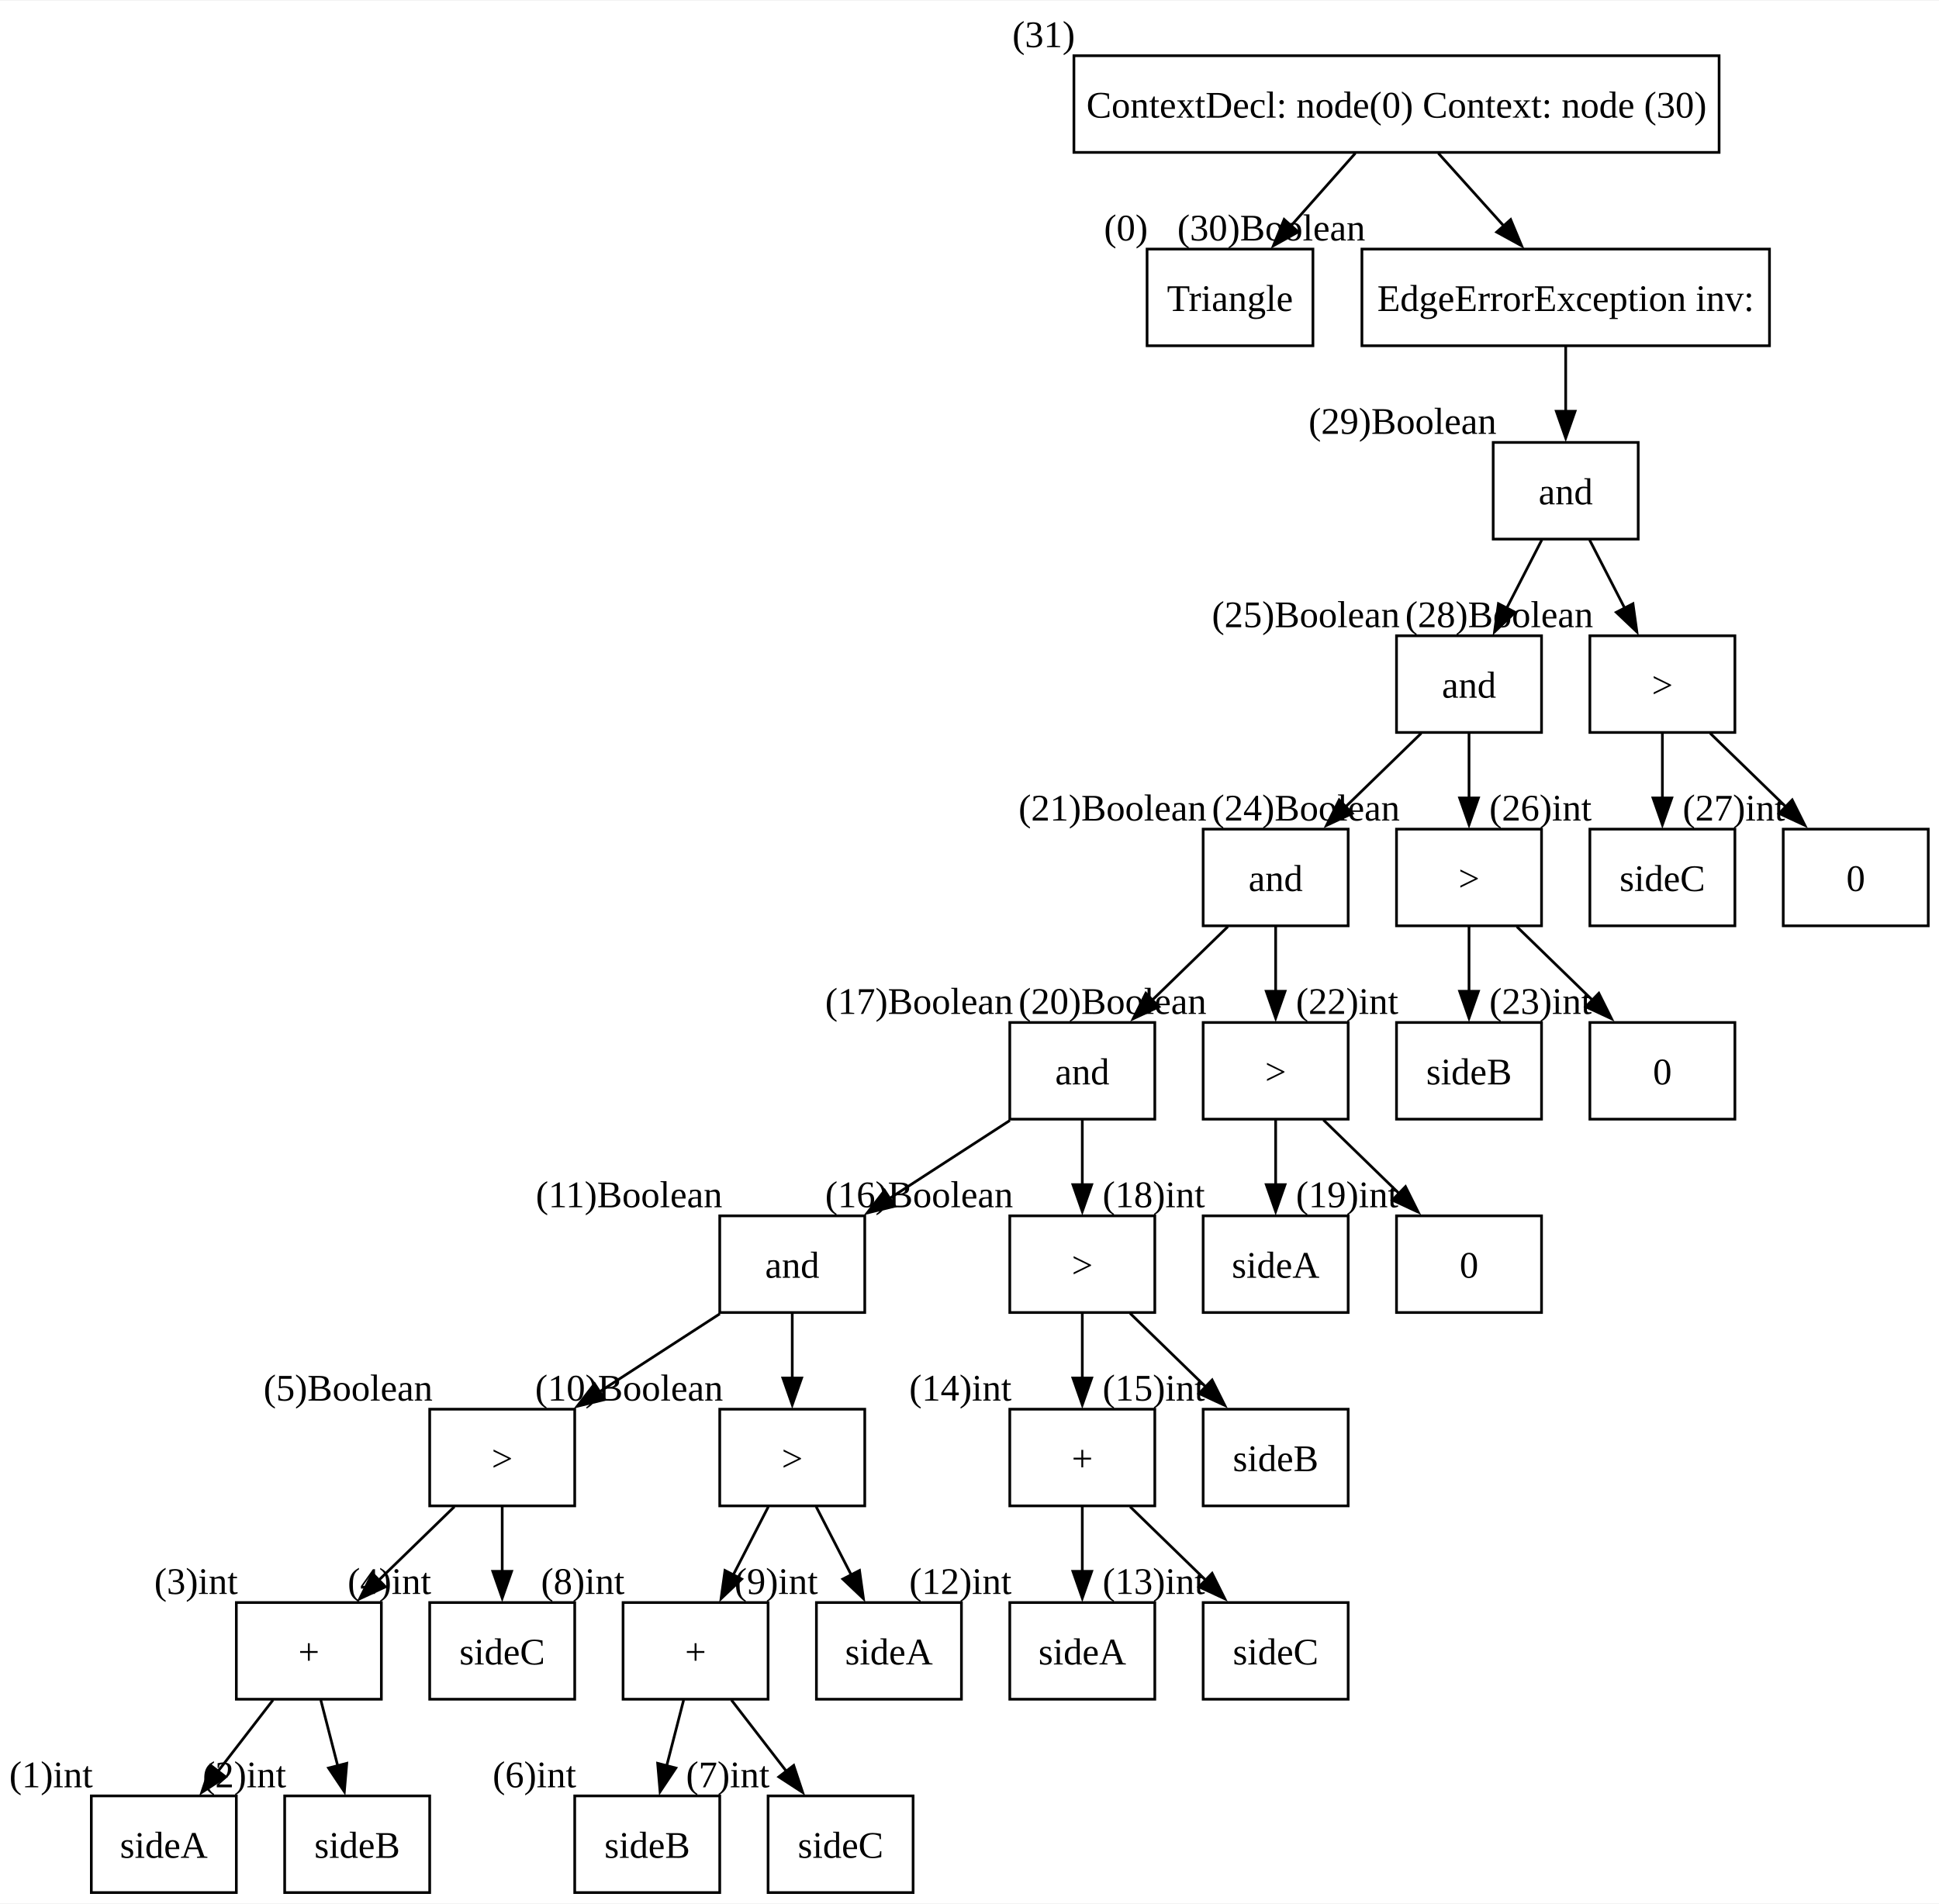
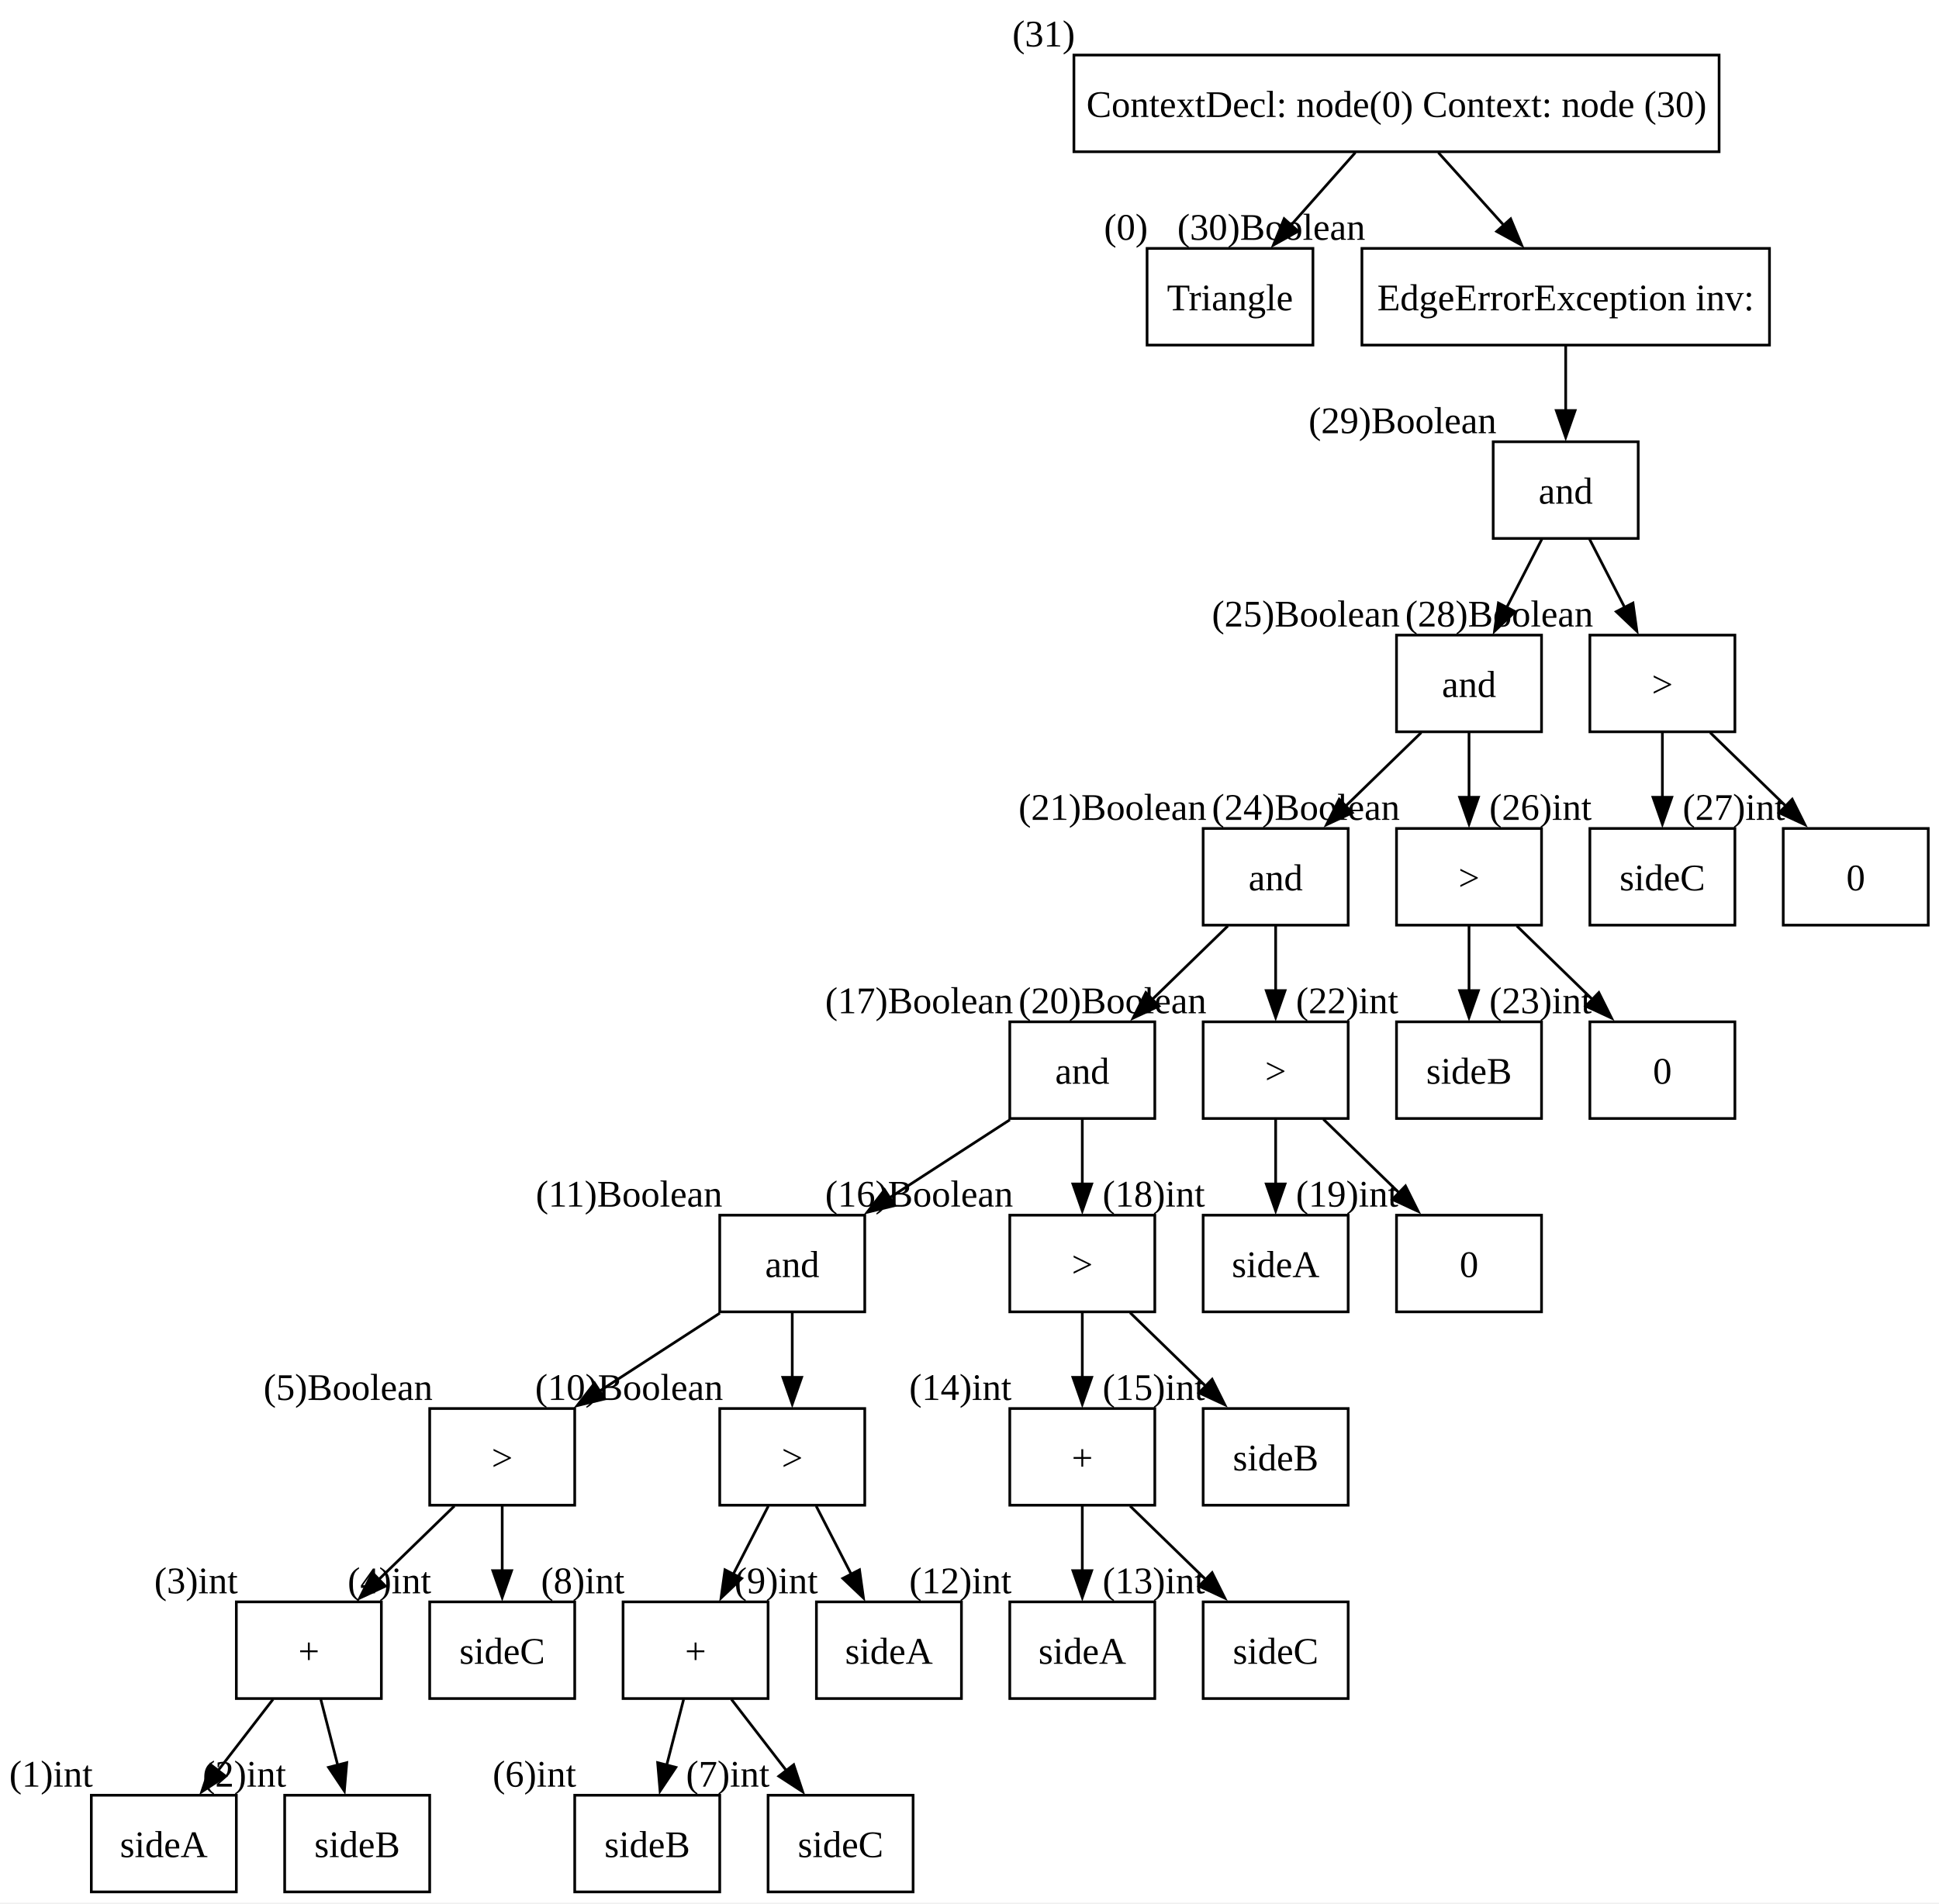
- <svg xmlns="http://www.w3.org/2000/svg" width="722pt" height="709pt" viewBox="0.00 0.00 722.00 708.50">
+ <svg xmlns="http://www.w3.org/2000/svg" width="722pt" height="709pt" viewBox="0.00 0.00 722.00 709.00">
  <g id="graph0" class="graph" transform="scale(1 1) rotate(0) translate(4 704.5)">
    <polygon fill="white" stroke="none" points="-4,4 -4,-704.5 718,-704.5 718,4 -4,4" />
    <g id="node1" class="node">
      <polygon fill="none" stroke="black" points="636.12,-684 395.88,-684 395.88,-648 636.12,-648 636.12,-684" />
-       <text text-anchor="middle" x="516" y="-660.95" font-family="Times New Roman,serif" font-size="14.00">ContextDecl: node(0) Context: node (30)</text>
-       <text text-anchor="middle" x="384.62" y="-687.2" font-family="Times New Roman,serif" font-size="14.00">(31)</text>
+       <text xml:space="preserve" text-anchor="middle" x="516" y="-660.95" font-family="Times New Roman,serif" font-size="14.00">ContextDecl: node(0) Context: node (30)</text>
+       <text xml:space="preserve" text-anchor="middle" x="384.62" y="-687.2" font-family="Times New Roman,serif" font-size="14.00">(31)</text>
    </g>
    <g id="node2" class="node">
      <polygon fill="none" stroke="black" points="484.88,-612 423.12,-612 423.12,-576 484.88,-576 484.88,-612" />
-       <text text-anchor="middle" x="454" y="-588.95" font-family="Times New Roman,serif" font-size="14.00">Triangle</text>
-       <text text-anchor="middle" x="415.25" y="-615.2" font-family="Times New Roman,serif" font-size="14.00">(0)</text>
+       <text xml:space="preserve" text-anchor="middle" x="454" y="-588.95" font-family="Times New Roman,serif" font-size="14.00">Triangle</text>
+       <text xml:space="preserve" text-anchor="middle" x="415.25" y="-615.2" font-family="Times New Roman,serif" font-size="14.00">(0)</text>
    </g>
    <g id="edge1" class="edge">
      <path fill="none" stroke="black" d="M500.67,-647.7C493.47,-639.56 484.72,-629.69 476.76,-620.7" />
      <polygon fill="black" stroke="black" points="479.4,-618.4 470.15,-613.24 474.16,-623.04 479.4,-618.4" />
    </g>
    <g id="node3" class="node">
      <polygon fill="none" stroke="black" points="654.88,-612 503.12,-612 503.12,-576 654.88,-576 654.88,-612" />
-       <text text-anchor="middle" x="579" y="-588.95" font-family="Times New Roman,serif" font-size="14.00">EdgeErrorException inv:</text>
-       <text text-anchor="middle" x="469.38" y="-615.2" font-family="Times New Roman,serif" font-size="14.00">(30)Boolean</text>
+       <text xml:space="preserve" text-anchor="middle" x="579" y="-588.95" font-family="Times New Roman,serif" font-size="14.00">EdgeErrorException inv:</text>
+       <text xml:space="preserve" text-anchor="middle" x="469.38" y="-615.2" font-family="Times New Roman,serif" font-size="14.00">(30)Boolean</text>
    </g>
    <g id="edge2" class="edge">
      <path fill="none" stroke="black" d="M531.57,-647.7C538.97,-639.47 547.97,-629.48 556.12,-620.42" />
      <polygon fill="black" stroke="black" points="558.51,-623 562.59,-613.23 553.3,-618.32 558.51,-623" />
    </g>
    <g id="node4" class="node">
      <polygon fill="none" stroke="black" points="606,-540 552,-540 552,-504 606,-504 606,-540" />
-       <text text-anchor="middle" x="579" y="-516.95" font-family="Times New Roman,serif" font-size="14.00">and</text>
-       <text text-anchor="middle" x="518.25" y="-543.2" font-family="Times New Roman,serif" font-size="14.00">(29)Boolean</text>
+       <text xml:space="preserve" text-anchor="middle" x="579" y="-516.95" font-family="Times New Roman,serif" font-size="14.00">and</text>
+       <text xml:space="preserve" text-anchor="middle" x="518.25" y="-543.2" font-family="Times New Roman,serif" font-size="14.00">(29)Boolean</text>
    </g>
    <g id="edge3" class="edge">
      <path fill="none" stroke="black" d="M579,-575.7C579,-568.41 579,-559.73 579,-551.54" />
      <polygon fill="black" stroke="black" points="582.5,-551.62 579,-541.62 575.5,-551.62 582.5,-551.62" />
    </g>
    <g id="node5" class="node">
      <polygon fill="none" stroke="black" points="570,-468 516,-468 516,-432 570,-432 570,-468" />
-       <text text-anchor="middle" x="543" y="-444.95" font-family="Times New Roman,serif" font-size="14.00">and</text>
-       <text text-anchor="middle" x="482.25" y="-471.2" font-family="Times New Roman,serif" font-size="14.00">(25)Boolean</text>
+       <text xml:space="preserve" text-anchor="middle" x="543" y="-444.95" font-family="Times New Roman,serif" font-size="14.00">and</text>
+       <text xml:space="preserve" text-anchor="middle" x="482.25" y="-471.2" font-family="Times New Roman,serif" font-size="14.00">(25)Boolean</text>
    </g>
    <g id="edge4" class="edge">
      <path fill="none" stroke="black" d="M570.1,-503.7C566.13,-495.98 561.37,-486.71 556.94,-478.11" />
      <polygon fill="black" stroke="black" points="560.17,-476.74 552.49,-469.45 553.95,-479.94 560.17,-476.74" />
    </g>
    <g id="node6" class="node">
      <polygon fill="none" stroke="black" points="642,-468 588,-468 588,-432 642,-432 642,-468" />
-       <text text-anchor="middle" x="615" y="-444.95" font-family="Times New Roman,serif" font-size="14.00">&gt;</text>
-       <text text-anchor="middle" x="554.25" y="-471.2" font-family="Times New Roman,serif" font-size="14.00">(28)Boolean</text>
+       <text xml:space="preserve" text-anchor="middle" x="615" y="-444.95" font-family="Times New Roman,serif" font-size="14.00">&gt;</text>
+       <text xml:space="preserve" text-anchor="middle" x="554.25" y="-471.2" font-family="Times New Roman,serif" font-size="14.00">(28)Boolean</text>
    </g>
    <g id="edge5" class="edge">
      <path fill="none" stroke="black" d="M587.9,-503.7C591.87,-495.98 596.63,-486.71 601.06,-478.11" />
      <polygon fill="black" stroke="black" points="604.05,-479.94 605.51,-469.45 597.83,-476.74 604.05,-479.94" />
    </g>
    <g id="node7" class="node">
      <polygon fill="none" stroke="black" points="498,-396 444,-396 444,-360 498,-360 498,-396" />
-       <text text-anchor="middle" x="471" y="-372.95" font-family="Times New Roman,serif" font-size="14.00">and</text>
-       <text text-anchor="middle" x="410.25" y="-399.2" font-family="Times New Roman,serif" font-size="14.00">(21)Boolean</text>
+       <text xml:space="preserve" text-anchor="middle" x="471" y="-372.95" font-family="Times New Roman,serif" font-size="14.00">and</text>
+       <text xml:space="preserve" text-anchor="middle" x="410.25" y="-399.2" font-family="Times New Roman,serif" font-size="14.00">(21)Boolean</text>
    </g>
    <g id="edge6" class="edge">
      <path fill="none" stroke="black" d="M525.2,-431.7C516.72,-423.45 506.41,-413.43 497.07,-404.35" />
      <polygon fill="black" stroke="black" points="499.54,-401.86 489.93,-397.4 494.66,-406.88 499.54,-401.86" />
    </g>
    <g id="node8" class="node">
      <polygon fill="none" stroke="black" points="570,-396 516,-396 516,-360 570,-360 570,-396" />
-       <text text-anchor="middle" x="543" y="-372.95" font-family="Times New Roman,serif" font-size="14.00">&gt;</text>
-       <text text-anchor="middle" x="482.25" y="-399.2" font-family="Times New Roman,serif" font-size="14.00">(24)Boolean</text>
+       <text xml:space="preserve" text-anchor="middle" x="543" y="-372.95" font-family="Times New Roman,serif" font-size="14.00">&gt;</text>
+       <text xml:space="preserve" text-anchor="middle" x="482.25" y="-399.2" font-family="Times New Roman,serif" font-size="14.00">(24)Boolean</text>
    </g>
    <g id="edge7" class="edge">
      <path fill="none" stroke="black" d="M543,-431.7C543,-424.41 543,-415.73 543,-407.54" />
      <polygon fill="black" stroke="black" points="546.5,-407.62 543,-397.62 539.5,-407.62 546.5,-407.62" />
    </g>
    <g id="node9" class="node">
      <polygon fill="none" stroke="black" points="642,-396 588,-396 588,-360 642,-360 642,-396" />
-       <text text-anchor="middle" x="615" y="-372.95" font-family="Times New Roman,serif" font-size="14.00">sideC</text>
-       <text text-anchor="middle" x="569.62" y="-399.2" font-family="Times New Roman,serif" font-size="14.00">(26)int</text>
+       <text xml:space="preserve" text-anchor="middle" x="615" y="-372.95" font-family="Times New Roman,serif" font-size="14.00">sideC</text>
+       <text xml:space="preserve" text-anchor="middle" x="569.62" y="-399.2" font-family="Times New Roman,serif" font-size="14.00">(26)int</text>
    </g>
    <g id="edge8" class="edge">
      <path fill="none" stroke="black" d="M615,-431.7C615,-424.41 615,-415.73 615,-407.54" />
      <polygon fill="black" stroke="black" points="618.5,-407.62 615,-397.62 611.5,-407.62 618.5,-407.62" />
    </g>
    <g id="node10" class="node">
      <polygon fill="none" stroke="black" points="714,-396 660,-396 660,-360 714,-360 714,-396" />
-       <text text-anchor="middle" x="687" y="-372.95" font-family="Times New Roman,serif" font-size="14.00">0</text>
-       <text text-anchor="middle" x="641.62" y="-399.2" font-family="Times New Roman,serif" font-size="14.00">(27)int</text>
+       <text xml:space="preserve" text-anchor="middle" x="687" y="-372.95" font-family="Times New Roman,serif" font-size="14.00">0</text>
+       <text xml:space="preserve" text-anchor="middle" x="641.62" y="-399.2" font-family="Times New Roman,serif" font-size="14.00">(27)int</text>
    </g>
    <g id="edge9" class="edge">
      <path fill="none" stroke="black" d="M632.8,-431.7C641.28,-423.45 651.59,-413.43 660.93,-404.35" />
      <polygon fill="black" stroke="black" points="663.34,-406.88 668.07,-397.4 658.46,-401.86 663.34,-406.88" />
    </g>
    <g id="node11" class="node">
      <polygon fill="none" stroke="black" points="426,-324 372,-324 372,-288 426,-288 426,-324" />
-       <text text-anchor="middle" x="399" y="-300.95" font-family="Times New Roman,serif" font-size="14.00">and</text>
-       <text text-anchor="middle" x="338.25" y="-327.2" font-family="Times New Roman,serif" font-size="14.00">(17)Boolean</text>
+       <text xml:space="preserve" text-anchor="middle" x="399" y="-300.95" font-family="Times New Roman,serif" font-size="14.00">and</text>
+       <text xml:space="preserve" text-anchor="middle" x="338.25" y="-327.2" font-family="Times New Roman,serif" font-size="14.00">(17)Boolean</text>
    </g>
    <g id="edge10" class="edge">
      <path fill="none" stroke="black" d="M453.2,-359.7C444.72,-351.45 434.41,-341.43 425.07,-332.35" />
      <polygon fill="black" stroke="black" points="427.54,-329.86 417.93,-325.4 422.66,-334.88 427.54,-329.86" />
    </g>
    <g id="node12" class="node">
      <polygon fill="none" stroke="black" points="498,-324 444,-324 444,-288 498,-288 498,-324" />
-       <text text-anchor="middle" x="471" y="-300.95" font-family="Times New Roman,serif" font-size="14.00">&gt;</text>
-       <text text-anchor="middle" x="410.25" y="-327.2" font-family="Times New Roman,serif" font-size="14.00">(20)Boolean</text>
+       <text xml:space="preserve" text-anchor="middle" x="471" y="-300.95" font-family="Times New Roman,serif" font-size="14.00">&gt;</text>
+       <text xml:space="preserve" text-anchor="middle" x="410.25" y="-327.2" font-family="Times New Roman,serif" font-size="14.00">(20)Boolean</text>
    </g>
    <g id="edge11" class="edge">
      <path fill="none" stroke="black" d="M471,-359.7C471,-352.41 471,-343.73 471,-335.54" />
      <polygon fill="black" stroke="black" points="474.5,-335.62 471,-325.62 467.5,-335.62 474.5,-335.62" />
    </g>
    <g id="node13" class="node">
      <polygon fill="none" stroke="black" points="570,-324 516,-324 516,-288 570,-288 570,-324" />
-       <text text-anchor="middle" x="543" y="-300.95" font-family="Times New Roman,serif" font-size="14.00">sideB</text>
-       <text text-anchor="middle" x="497.62" y="-327.2" font-family="Times New Roman,serif" font-size="14.00">(22)int</text>
+       <text xml:space="preserve" text-anchor="middle" x="543" y="-300.95" font-family="Times New Roman,serif" font-size="14.00">sideB</text>
+       <text xml:space="preserve" text-anchor="middle" x="497.62" y="-327.2" font-family="Times New Roman,serif" font-size="14.00">(22)int</text>
    </g>
    <g id="edge12" class="edge">
      <path fill="none" stroke="black" d="M543,-359.7C543,-352.41 543,-343.73 543,-335.54" />
      <polygon fill="black" stroke="black" points="546.5,-335.62 543,-325.62 539.5,-335.62 546.5,-335.62" />
    </g>
    <g id="node14" class="node">
      <polygon fill="none" stroke="black" points="642,-324 588,-324 588,-288 642,-288 642,-324" />
-       <text text-anchor="middle" x="615" y="-300.95" font-family="Times New Roman,serif" font-size="14.00">0</text>
-       <text text-anchor="middle" x="569.62" y="-327.2" font-family="Times New Roman,serif" font-size="14.00">(23)int</text>
+       <text xml:space="preserve" text-anchor="middle" x="615" y="-300.95" font-family="Times New Roman,serif" font-size="14.00">0</text>
+       <text xml:space="preserve" text-anchor="middle" x="569.62" y="-327.2" font-family="Times New Roman,serif" font-size="14.00">(23)int</text>
    </g>
    <g id="edge13" class="edge">
      <path fill="none" stroke="black" d="M560.8,-359.7C569.28,-351.45 579.59,-341.43 588.93,-332.35" />
      <polygon fill="black" stroke="black" points="591.34,-334.88 596.07,-325.4 586.46,-329.86 591.34,-334.88" />
    </g>
    <g id="node15" class="node">
      <polygon fill="none" stroke="black" points="318,-252 264,-252 264,-216 318,-216 318,-252" />
-       <text text-anchor="middle" x="291" y="-228.95" font-family="Times New Roman,serif" font-size="14.00">and</text>
-       <text text-anchor="middle" x="230.25" y="-255.2" font-family="Times New Roman,serif" font-size="14.00">(11)Boolean</text>
+       <text xml:space="preserve" text-anchor="middle" x="291" y="-228.95" font-family="Times New Roman,serif" font-size="14.00">and</text>
+       <text xml:space="preserve" text-anchor="middle" x="230.25" y="-255.2" font-family="Times New Roman,serif" font-size="14.00">(11)Boolean</text>
    </g>
    <g id="edge14" class="edge">
      <path fill="none" stroke="black" d="M372.03,-287.52C358.39,-278.68 341.66,-267.84 326.95,-258.3" />
      <polygon fill="black" stroke="black" points="329.2,-255.59 318.9,-253.08 325.39,-261.46 329.2,-255.59" />
    </g>
    <g id="node16" class="node">
      <polygon fill="none" stroke="black" points="426,-252 372,-252 372,-216 426,-216 426,-252" />
-       <text text-anchor="middle" x="399" y="-228.95" font-family="Times New Roman,serif" font-size="14.00">&gt;</text>
-       <text text-anchor="middle" x="338.25" y="-255.2" font-family="Times New Roman,serif" font-size="14.00">(16)Boolean</text>
+       <text xml:space="preserve" text-anchor="middle" x="399" y="-228.95" font-family="Times New Roman,serif" font-size="14.00">&gt;</text>
+       <text xml:space="preserve" text-anchor="middle" x="338.25" y="-255.2" font-family="Times New Roman,serif" font-size="14.00">(16)Boolean</text>
    </g>
    <g id="edge15" class="edge">
      <path fill="none" stroke="black" d="M399,-287.7C399,-280.41 399,-271.73 399,-263.54" />
      <polygon fill="black" stroke="black" points="402.5,-263.62 399,-253.62 395.5,-263.62 402.5,-263.62" />
    </g>
    <g id="node17" class="node">
      <polygon fill="none" stroke="black" points="498,-252 444,-252 444,-216 498,-216 498,-252" />
-       <text text-anchor="middle" x="471" y="-228.95" font-family="Times New Roman,serif" font-size="14.00">sideA</text>
-       <text text-anchor="middle" x="425.62" y="-255.2" font-family="Times New Roman,serif" font-size="14.00">(18)int</text>
+       <text xml:space="preserve" text-anchor="middle" x="471" y="-228.95" font-family="Times New Roman,serif" font-size="14.00">sideA</text>
+       <text xml:space="preserve" text-anchor="middle" x="425.62" y="-255.2" font-family="Times New Roman,serif" font-size="14.00">(18)int</text>
    </g>
    <g id="edge16" class="edge">
      <path fill="none" stroke="black" d="M471,-287.7C471,-280.41 471,-271.73 471,-263.54" />
      <polygon fill="black" stroke="black" points="474.5,-263.62 471,-253.62 467.5,-263.62 474.5,-263.62" />
    </g>
    <g id="node18" class="node">
      <polygon fill="none" stroke="black" points="570,-252 516,-252 516,-216 570,-216 570,-252" />
-       <text text-anchor="middle" x="543" y="-228.95" font-family="Times New Roman,serif" font-size="14.00">0</text>
-       <text text-anchor="middle" x="497.62" y="-255.2" font-family="Times New Roman,serif" font-size="14.00">(19)int</text>
+       <text xml:space="preserve" text-anchor="middle" x="543" y="-228.95" font-family="Times New Roman,serif" font-size="14.00">0</text>
+       <text xml:space="preserve" text-anchor="middle" x="497.62" y="-255.2" font-family="Times New Roman,serif" font-size="14.00">(19)int</text>
    </g>
    <g id="edge17" class="edge">
      <path fill="none" stroke="black" d="M488.8,-287.7C497.28,-279.45 507.59,-269.43 516.93,-260.35" />
      <polygon fill="black" stroke="black" points="519.34,-262.88 524.07,-253.4 514.46,-257.86 519.34,-262.88" />
    </g>
    <g id="node19" class="node">
      <polygon fill="none" stroke="black" points="210,-180 156,-180 156,-144 210,-144 210,-180" />
-       <text text-anchor="middle" x="183" y="-156.95" font-family="Times New Roman,serif" font-size="14.00">&gt;</text>
-       <text text-anchor="middle" x="125.62" y="-183.2" font-family="Times New Roman,serif" font-size="14.00">(5)Boolean</text>
+       <text xml:space="preserve" text-anchor="middle" x="183" y="-156.95" font-family="Times New Roman,serif" font-size="14.00">&gt;</text>
+       <text xml:space="preserve" text-anchor="middle" x="125.62" y="-183.2" font-family="Times New Roman,serif" font-size="14.00">(5)Boolean</text>
    </g>
    <g id="edge18" class="edge">
      <path fill="none" stroke="black" d="M264.03,-215.52C250.39,-206.68 233.66,-195.84 218.95,-186.3" />
      <polygon fill="black" stroke="black" points="221.2,-183.59 210.9,-181.08 217.39,-189.46 221.2,-183.59" />
    </g>
    <g id="node20" class="node">
      <polygon fill="none" stroke="black" points="318,-180 264,-180 264,-144 318,-144 318,-180" />
-       <text text-anchor="middle" x="291" y="-156.95" font-family="Times New Roman,serif" font-size="14.00">&gt;</text>
-       <text text-anchor="middle" x="230.25" y="-183.2" font-family="Times New Roman,serif" font-size="14.00">(10)Boolean</text>
+       <text xml:space="preserve" text-anchor="middle" x="291" y="-156.95" font-family="Times New Roman,serif" font-size="14.00">&gt;</text>
+       <text xml:space="preserve" text-anchor="middle" x="230.25" y="-183.2" font-family="Times New Roman,serif" font-size="14.00">(10)Boolean</text>
    </g>
    <g id="edge19" class="edge">
      <path fill="none" stroke="black" d="M291,-215.7C291,-208.41 291,-199.73 291,-191.54" />
      <polygon fill="black" stroke="black" points="294.5,-191.62 291,-181.62 287.5,-191.62 294.5,-191.62" />
    </g>
    <g id="node21" class="node">
      <polygon fill="none" stroke="black" points="426,-180 372,-180 372,-144 426,-144 426,-180" />
-       <text text-anchor="middle" x="399" y="-156.95" font-family="Times New Roman,serif" font-size="14.00">+</text>
-       <text text-anchor="middle" x="353.62" y="-183.2" font-family="Times New Roman,serif" font-size="14.00">(14)int</text>
+       <text xml:space="preserve" text-anchor="middle" x="399" y="-156.95" font-family="Times New Roman,serif" font-size="14.00">+</text>
+       <text xml:space="preserve" text-anchor="middle" x="353.62" y="-183.2" font-family="Times New Roman,serif" font-size="14.00">(14)int</text>
    </g>
    <g id="edge20" class="edge">
      <path fill="none" stroke="black" d="M399,-215.7C399,-208.41 399,-199.73 399,-191.54" />
      <polygon fill="black" stroke="black" points="402.5,-191.62 399,-181.62 395.5,-191.62 402.5,-191.62" />
    </g>
    <g id="node22" class="node">
      <polygon fill="none" stroke="black" points="498,-180 444,-180 444,-144 498,-144 498,-180" />
-       <text text-anchor="middle" x="471" y="-156.95" font-family="Times New Roman,serif" font-size="14.00">sideB</text>
-       <text text-anchor="middle" x="425.62" y="-183.2" font-family="Times New Roman,serif" font-size="14.00">(15)int</text>
+       <text xml:space="preserve" text-anchor="middle" x="471" y="-156.95" font-family="Times New Roman,serif" font-size="14.00">sideB</text>
+       <text xml:space="preserve" text-anchor="middle" x="425.62" y="-183.2" font-family="Times New Roman,serif" font-size="14.00">(15)int</text>
    </g>
    <g id="edge21" class="edge">
      <path fill="none" stroke="black" d="M416.8,-215.7C425.28,-207.45 435.59,-197.43 444.93,-188.35" />
      <polygon fill="black" stroke="black" points="447.34,-190.88 452.07,-181.4 442.46,-185.86 447.34,-190.88" />
    </g>
    <g id="node23" class="node">
      <polygon fill="none" stroke="black" points="138,-108 84,-108 84,-72 138,-72 138,-108" />
-       <text text-anchor="middle" x="111" y="-84.95" font-family="Times New Roman,serif" font-size="14.00">+</text>
-       <text text-anchor="middle" x="69" y="-111.2" font-family="Times New Roman,serif" font-size="14.00">(3)int</text>
+       <text xml:space="preserve" text-anchor="middle" x="111" y="-84.95" font-family="Times New Roman,serif" font-size="14.00">+</text>
+       <text xml:space="preserve" text-anchor="middle" x="69" y="-111.2" font-family="Times New Roman,serif" font-size="14.00">(3)int</text>
    </g>
    <g id="edge22" class="edge">
      <path fill="none" stroke="black" d="M165.2,-143.7C156.72,-135.45 146.41,-125.43 137.07,-116.35" />
      <polygon fill="black" stroke="black" points="139.54,-113.86 129.93,-109.4 134.66,-118.88 139.54,-113.86" />
    </g>
    <g id="node24" class="node">
      <polygon fill="none" stroke="black" points="210,-108 156,-108 156,-72 210,-72 210,-108" />
-       <text text-anchor="middle" x="183" y="-84.95" font-family="Times New Roman,serif" font-size="14.00">sideC</text>
-       <text text-anchor="middle" x="141" y="-111.2" font-family="Times New Roman,serif" font-size="14.00">(4)int</text>
+       <text xml:space="preserve" text-anchor="middle" x="183" y="-84.95" font-family="Times New Roman,serif" font-size="14.00">sideC</text>
+       <text xml:space="preserve" text-anchor="middle" x="141" y="-111.2" font-family="Times New Roman,serif" font-size="14.00">(4)int</text>
    </g>
    <g id="edge23" class="edge">
      <path fill="none" stroke="black" d="M183,-143.7C183,-136.41 183,-127.73 183,-119.54" />
      <polygon fill="black" stroke="black" points="186.5,-119.62 183,-109.62 179.5,-119.62 186.5,-119.62" />
    </g>
    <g id="node25" class="node">
      <polygon fill="none" stroke="black" points="282,-108 228,-108 228,-72 282,-72 282,-108" />
-       <text text-anchor="middle" x="255" y="-84.95" font-family="Times New Roman,serif" font-size="14.00">+</text>
-       <text text-anchor="middle" x="213" y="-111.2" font-family="Times New Roman,serif" font-size="14.00">(8)int</text>
+       <text xml:space="preserve" text-anchor="middle" x="255" y="-84.95" font-family="Times New Roman,serif" font-size="14.00">+</text>
+       <text xml:space="preserve" text-anchor="middle" x="213" y="-111.2" font-family="Times New Roman,serif" font-size="14.00">(8)int</text>
    </g>
    <g id="edge24" class="edge">
      <path fill="none" stroke="black" d="M282.1,-143.7C278.13,-135.98 273.37,-126.71 268.94,-118.11" />
      <polygon fill="black" stroke="black" points="272.17,-116.74 264.49,-109.45 265.95,-119.94 272.17,-116.74" />
    </g>
    <g id="node26" class="node">
      <polygon fill="none" stroke="black" points="354,-108 300,-108 300,-72 354,-72 354,-108" />
-       <text text-anchor="middle" x="327" y="-84.95" font-family="Times New Roman,serif" font-size="14.00">sideA</text>
-       <text text-anchor="middle" x="285" y="-111.2" font-family="Times New Roman,serif" font-size="14.00">(9)int</text>
+       <text xml:space="preserve" text-anchor="middle" x="327" y="-84.95" font-family="Times New Roman,serif" font-size="14.00">sideA</text>
+       <text xml:space="preserve" text-anchor="middle" x="285" y="-111.2" font-family="Times New Roman,serif" font-size="14.00">(9)int</text>
    </g>
    <g id="edge25" class="edge">
      <path fill="none" stroke="black" d="M299.9,-143.7C303.87,-135.98 308.63,-126.71 313.06,-118.11" />
      <polygon fill="black" stroke="black" points="316.05,-119.94 317.51,-109.45 309.83,-116.74 316.05,-119.94" />
    </g>
    <g id="node27" class="node">
      <polygon fill="none" stroke="black" points="426,-108 372,-108 372,-72 426,-72 426,-108" />
-       <text text-anchor="middle" x="399" y="-84.95" font-family="Times New Roman,serif" font-size="14.00">sideA</text>
-       <text text-anchor="middle" x="353.62" y="-111.2" font-family="Times New Roman,serif" font-size="14.00">(12)int</text>
+       <text xml:space="preserve" text-anchor="middle" x="399" y="-84.95" font-family="Times New Roman,serif" font-size="14.00">sideA</text>
+       <text xml:space="preserve" text-anchor="middle" x="353.62" y="-111.2" font-family="Times New Roman,serif" font-size="14.00">(12)int</text>
    </g>
    <g id="edge26" class="edge">
      <path fill="none" stroke="black" d="M399,-143.7C399,-136.41 399,-127.73 399,-119.54" />
      <polygon fill="black" stroke="black" points="402.5,-119.62 399,-109.62 395.5,-119.62 402.5,-119.62" />
    </g>
    <g id="node28" class="node">
      <polygon fill="none" stroke="black" points="498,-108 444,-108 444,-72 498,-72 498,-108" />
-       <text text-anchor="middle" x="471" y="-84.95" font-family="Times New Roman,serif" font-size="14.00">sideC</text>
-       <text text-anchor="middle" x="425.62" y="-111.2" font-family="Times New Roman,serif" font-size="14.00">(13)int</text>
+       <text xml:space="preserve" text-anchor="middle" x="471" y="-84.95" font-family="Times New Roman,serif" font-size="14.00">sideC</text>
+       <text xml:space="preserve" text-anchor="middle" x="425.62" y="-111.2" font-family="Times New Roman,serif" font-size="14.00">(13)int</text>
    </g>
    <g id="edge27" class="edge">
      <path fill="none" stroke="black" d="M416.8,-143.7C425.28,-135.45 435.59,-125.43 444.93,-116.35" />
      <polygon fill="black" stroke="black" points="447.34,-118.88 452.07,-109.4 442.46,-113.86 447.34,-118.88" />
    </g>
    <g id="node29" class="node">
      <polygon fill="none" stroke="black" points="84,-36 30,-36 30,0 84,0 84,-36" />
-       <text text-anchor="middle" x="57" y="-12.95" font-family="Times New Roman,serif" font-size="14.00">sideA</text>
-       <text text-anchor="middle" x="15" y="-39.2" font-family="Times New Roman,serif" font-size="14.00">(1)int</text>
+       <text xml:space="preserve" text-anchor="middle" x="57" y="-12.95" font-family="Times New Roman,serif" font-size="14.00">sideA</text>
+       <text xml:space="preserve" text-anchor="middle" x="15" y="-39.2" font-family="Times New Roman,serif" font-size="14.00">(1)int</text>
    </g>
    <g id="edge28" class="edge">
      <path fill="none" stroke="black" d="M97.65,-71.7C91.44,-63.64 83.92,-53.89 77.04,-44.98" />
      <polygon fill="black" stroke="black" points="80,-43.08 71.12,-37.3 74.46,-47.36 80,-43.08" />
    </g>
    <g id="node30" class="node">
      <polygon fill="none" stroke="black" points="156,-36 102,-36 102,0 156,0 156,-36" />
-       <text text-anchor="middle" x="129" y="-12.95" font-family="Times New Roman,serif" font-size="14.00">sideB</text>
-       <text text-anchor="middle" x="87" y="-39.2" font-family="Times New Roman,serif" font-size="14.00">(2)int</text>
+       <text xml:space="preserve" text-anchor="middle" x="129" y="-12.95" font-family="Times New Roman,serif" font-size="14.00">sideB</text>
+       <text xml:space="preserve" text-anchor="middle" x="87" y="-39.2" font-family="Times New Roman,serif" font-size="14.00">(2)int</text>
    </g>
    <g id="edge29" class="edge">
      <path fill="none" stroke="black" d="M115.45,-71.7C117.35,-64.32 119.61,-55.52 121.74,-47.25" />
      <polygon fill="black" stroke="black" points="125.12,-48.13 124.22,-37.57 118.34,-46.38 125.12,-48.13" />
    </g>
    <g id="node31" class="node">
      <polygon fill="none" stroke="black" points="264,-36 210,-36 210,0 264,0 264,-36" />
-       <text text-anchor="middle" x="237" y="-12.95" font-family="Times New Roman,serif" font-size="14.00">sideB</text>
-       <text text-anchor="middle" x="195" y="-39.2" font-family="Times New Roman,serif" font-size="14.00">(6)int</text>
+       <text xml:space="preserve" text-anchor="middle" x="237" y="-12.95" font-family="Times New Roman,serif" font-size="14.00">sideB</text>
+       <text xml:space="preserve" text-anchor="middle" x="195" y="-39.2" font-family="Times New Roman,serif" font-size="14.00">(6)int</text>
    </g>
    <g id="edge30" class="edge">
      <path fill="none" stroke="black" d="M250.55,-71.7C248.65,-64.32 246.39,-55.52 244.26,-47.25" />
      <polygon fill="black" stroke="black" points="247.66,-46.38 241.78,-37.57 240.88,-48.13 247.66,-46.38" />
    </g>
    <g id="node32" class="node">
      <polygon fill="none" stroke="black" points="336,-36 282,-36 282,0 336,0 336,-36" />
-       <text text-anchor="middle" x="309" y="-12.95" font-family="Times New Roman,serif" font-size="14.00">sideC</text>
-       <text text-anchor="middle" x="267" y="-39.2" font-family="Times New Roman,serif" font-size="14.00">(7)int</text>
+       <text xml:space="preserve" text-anchor="middle" x="309" y="-12.95" font-family="Times New Roman,serif" font-size="14.00">sideC</text>
+       <text xml:space="preserve" text-anchor="middle" x="267" y="-39.2" font-family="Times New Roman,serif" font-size="14.00">(7)int</text>
    </g>
    <g id="edge31" class="edge">
      <path fill="none" stroke="black" d="M268.35,-71.7C274.56,-63.64 282.08,-53.89 288.96,-44.98" />
      <polygon fill="black" stroke="black" points="291.54,-47.36 294.88,-37.3 286,-43.08 291.54,-47.36" />
    </g>
  </g>
</svg>
